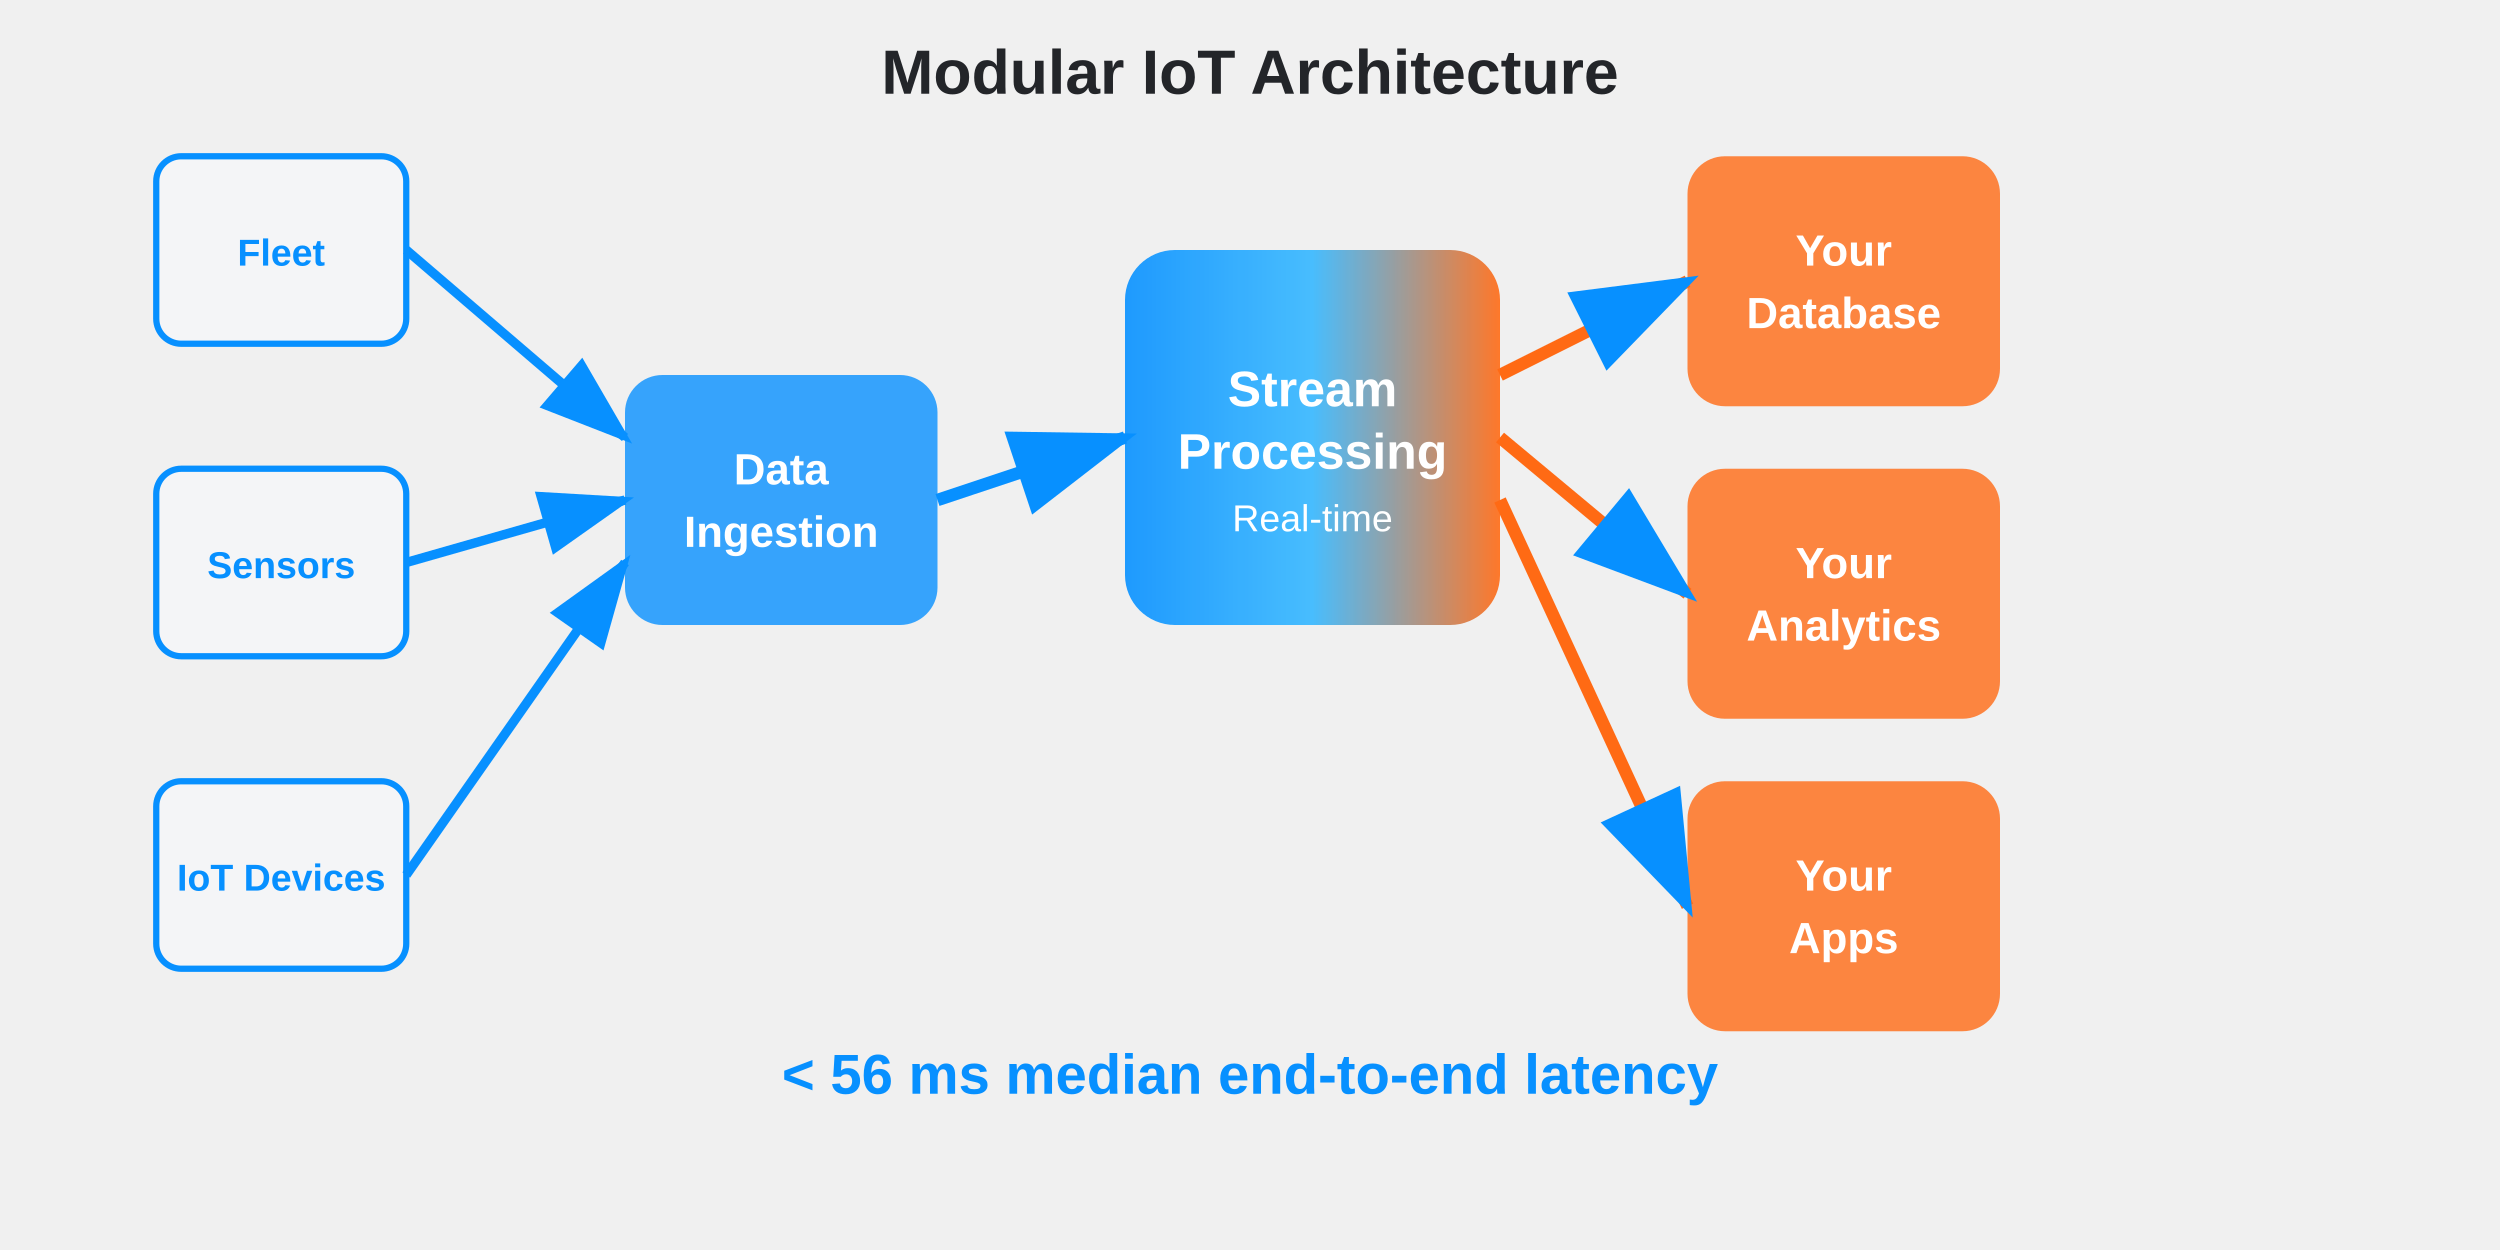
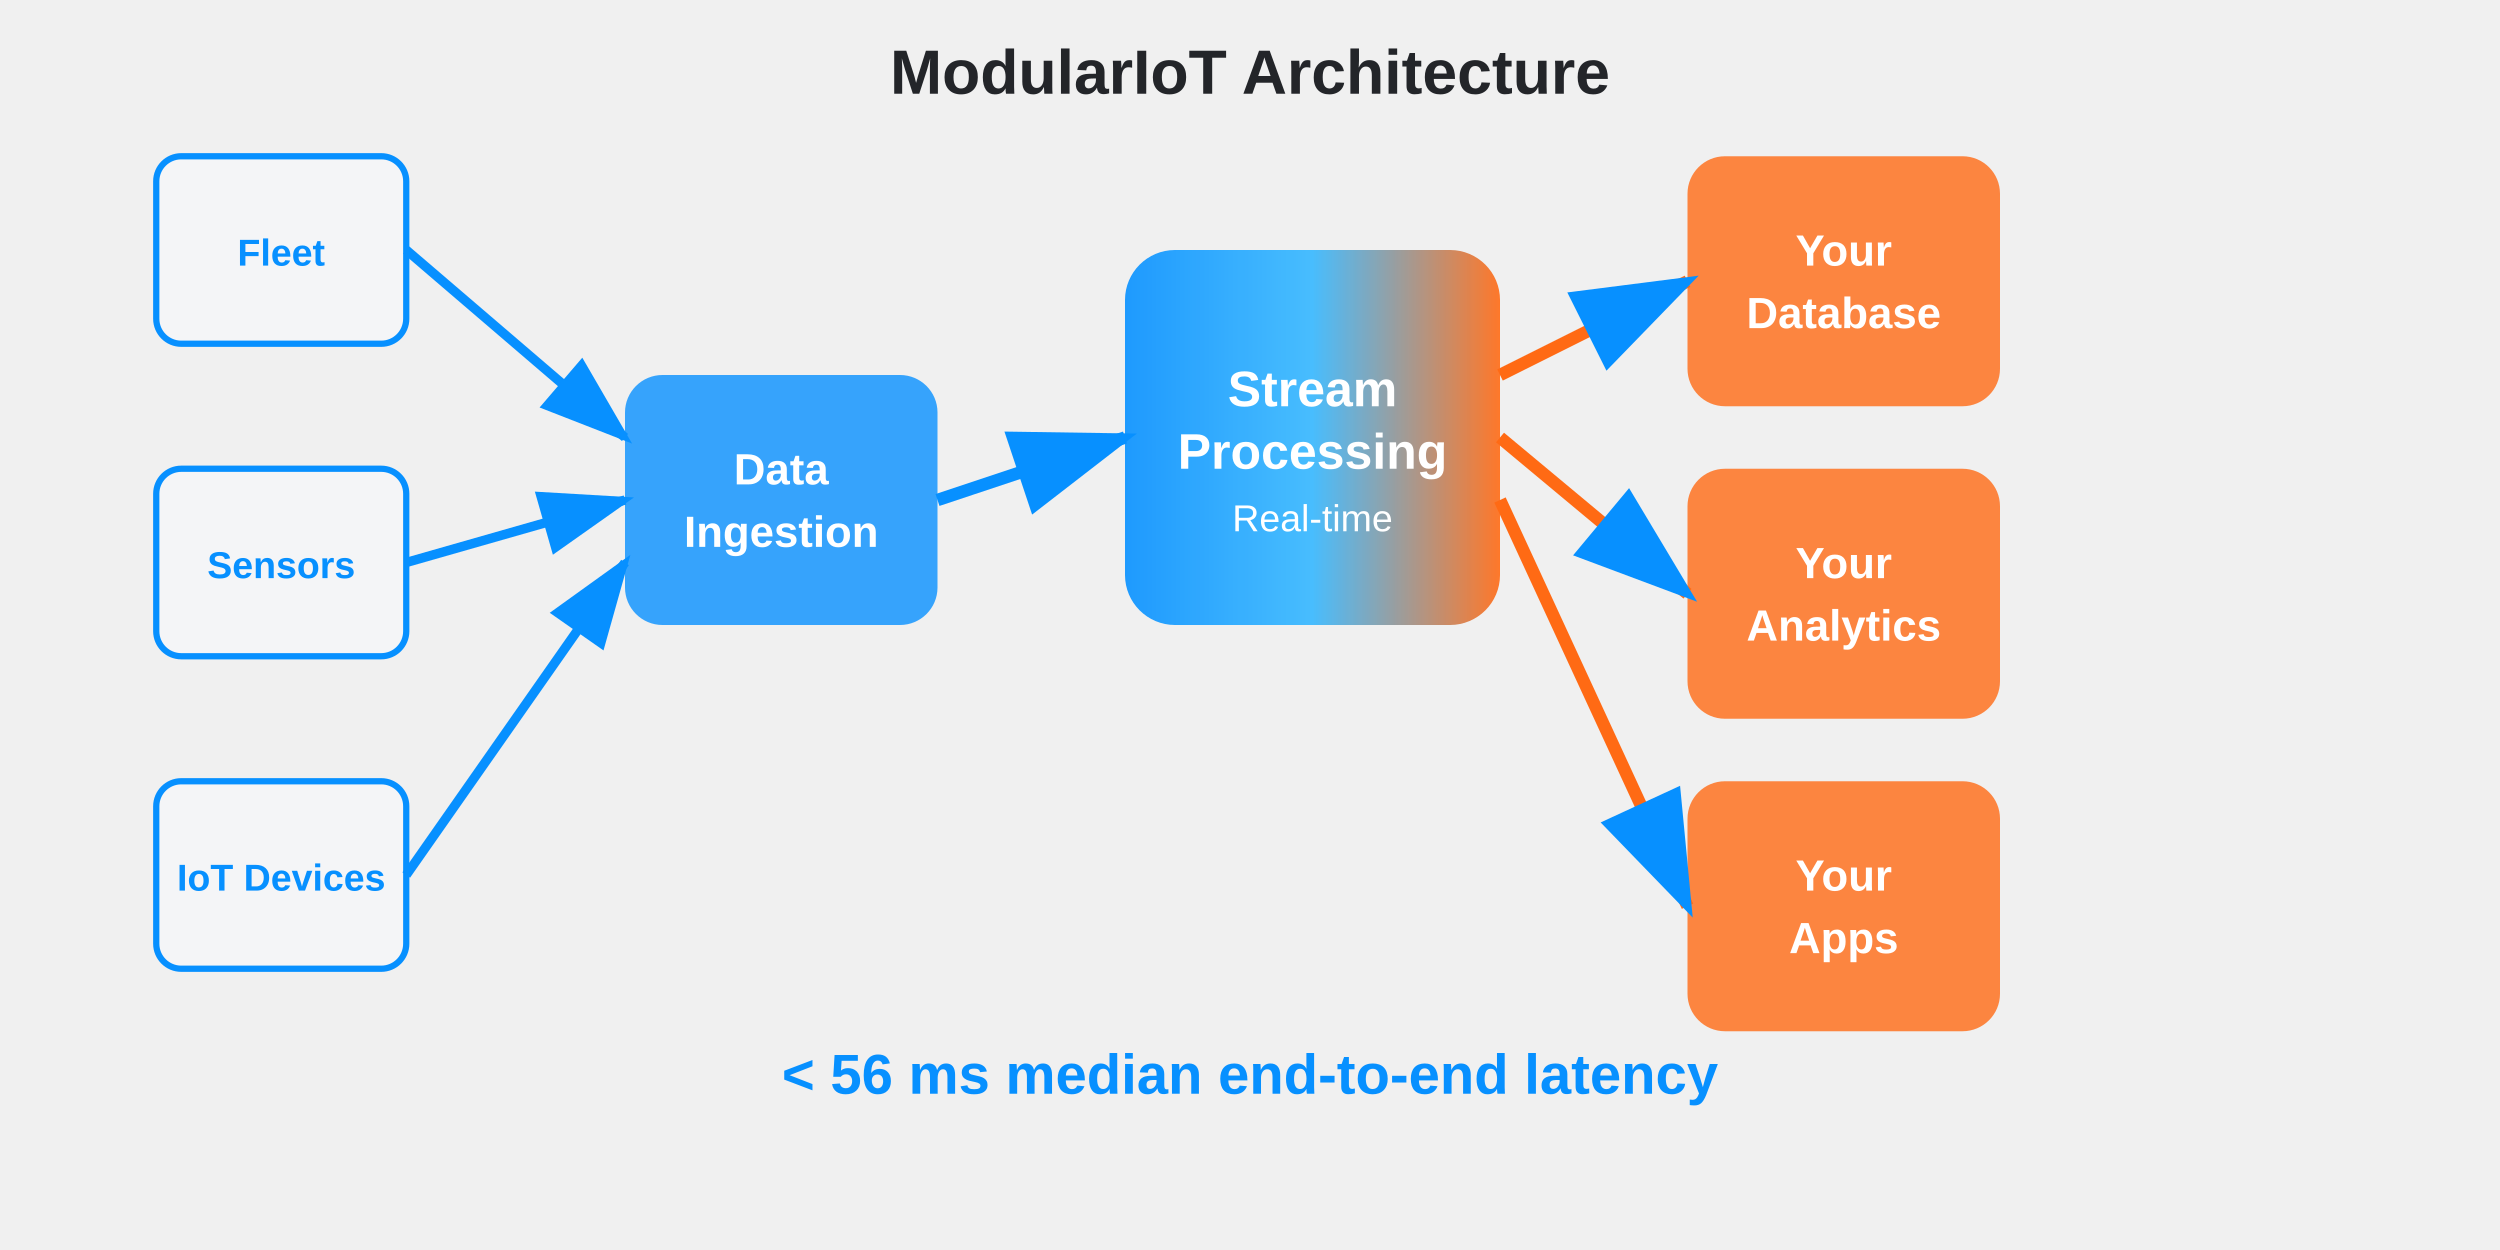
<svg xmlns="http://www.w3.org/2000/svg" width="800" height="400" viewBox="0 0 800 400">
  <defs>
    <linearGradient id="archGradient" x1="0%" y1="0%" x2="100%" y2="0%">
      <stop offset="0%" style="stop-color:#0790ff;stop-opacity:1" />
      <stop offset="50%" style="stop-color:#35b7ff;stop-opacity:1" />
      <stop offset="100%" style="stop-color:#ff6a14;stop-opacity:1" />
    </linearGradient>
  </defs>
  <g id="edge-devices">
    <rect x="50" y="50" width="80" height="60" rx="8" fill="#f4f5f7" stroke="#0790ff" stroke-width="2" />
    <text x="90" y="85" text-anchor="middle" font-family="Arial" font-size="12" fill="#0790ff" font-weight="bold">Fleet</text>
    <rect x="50" y="150" width="80" height="60" rx="8" fill="#f4f5f7" stroke="#0790ff" stroke-width="2" />
    <text x="90" y="185" text-anchor="middle" font-family="Arial" font-size="12" fill="#0790ff" font-weight="bold">Sensors</text>
    <rect x="50" y="250" width="80" height="60" rx="8" fill="#f4f5f7" stroke="#0790ff" stroke-width="2" />
    <text x="90" y="285" text-anchor="middle" font-family="Arial" font-size="12" fill="#0790ff" font-weight="bold">IoT Devices</text>
  </g>
  <g id="ingestion">
    <rect x="200" y="120" width="100" height="80" rx="12" fill="#0790ff" opacity="0.8" />
    <text x="250" y="155" text-anchor="middle" font-family="Arial" font-size="14" fill="white" font-weight="bold">Data</text>
    <text x="250" y="175" text-anchor="middle" font-family="Arial" font-size="14" fill="white" font-weight="bold">Ingestion</text>
  </g>
  <g id="processing">
    <rect x="360" y="80" width="120" height="120" rx="16" fill="url(#archGradient)" opacity="0.9" />
    <text x="420" y="130" text-anchor="middle" font-family="Arial" font-size="16" fill="white" font-weight="bold">Stream</text>
    <text x="420" y="150" text-anchor="middle" font-family="Arial" font-size="16" fill="white" font-weight="bold">Processing</text>
    <text x="420" y="170" text-anchor="middle" font-family="Arial" font-size="12" fill="white">Real-time</text>
  </g>
  <g id="infrastructure">
    <rect x="540" y="50" width="100" height="80" rx="12" fill="#ff6a14" opacity="0.8" />
    <text x="590" y="85" text-anchor="middle" font-family="Arial" font-size="14" fill="white" font-weight="bold">Your</text>
    <text x="590" y="105" text-anchor="middle" font-family="Arial" font-size="14" fill="white" font-weight="bold">Database</text>
    <rect x="540" y="150" width="100" height="80" rx="12" fill="#ff6a14" opacity="0.8" />
    <text x="590" y="185" text-anchor="middle" font-family="Arial" font-size="14" fill="white" font-weight="bold">Your</text>
    <text x="590" y="205" text-anchor="middle" font-family="Arial" font-size="14" fill="white" font-weight="bold">Analytics</text>
    <rect x="540" y="250" width="100" height="80" rx="12" fill="#ff6a14" opacity="0.8" />
    <text x="590" y="285" text-anchor="middle" font-family="Arial" font-size="14" fill="white" font-weight="bold">Your</text>
    <text x="590" y="305" text-anchor="middle" font-family="Arial" font-size="14" fill="white" font-weight="bold">Apps</text>
  </g>
  <defs>
    <marker id="arrowhead" markerWidth="10" markerHeight="7" refX="9" refY="3.5" orient="auto">
      <polygon points="0 0, 10 3.5, 0 7" fill="#0790ff" />
    </marker>
  </defs>
  <line x1="130" y1="80" x2="200" y2="140" stroke="#0790ff" stroke-width="3" marker-end="url(#arrowhead)" />
  <line x1="130" y1="180" x2="200" y2="160" stroke="#0790ff" stroke-width="3" marker-end="url(#arrowhead)" />
  <line x1="130" y1="280" x2="200" y2="180" stroke="#0790ff" stroke-width="3" marker-end="url(#arrowhead)" />
  <line x1="300" y1="160" x2="360" y2="140" stroke="#0790ff" stroke-width="4" marker-end="url(#arrowhead)" />
  <line x1="480" y1="120" x2="540" y2="90" stroke="#ff6a14" stroke-width="4" marker-end="url(#arrowhead)" />
  <line x1="480" y1="140" x2="540" y2="190" stroke="#ff6a14" stroke-width="4" marker-end="url(#arrowhead)" />
  <line x1="480" y1="160" x2="540" y2="290" stroke="#ff6a14" stroke-width="4" marker-end="url(#arrowhead)" />
  <text x="400" y="350" text-anchor="middle" font-family="Arial" font-size="18" fill="#0790ff" font-weight="bold">
    &lt; 56 ms median end-to-end latency
  </text>
  <text x="400" y="30" text-anchor="middle" font-family="Arial" font-size="20" fill="#232529" font-weight="bold">
-     Modular IoT Architecture
+     ModularIoT Architecture
  </text>
</svg>
